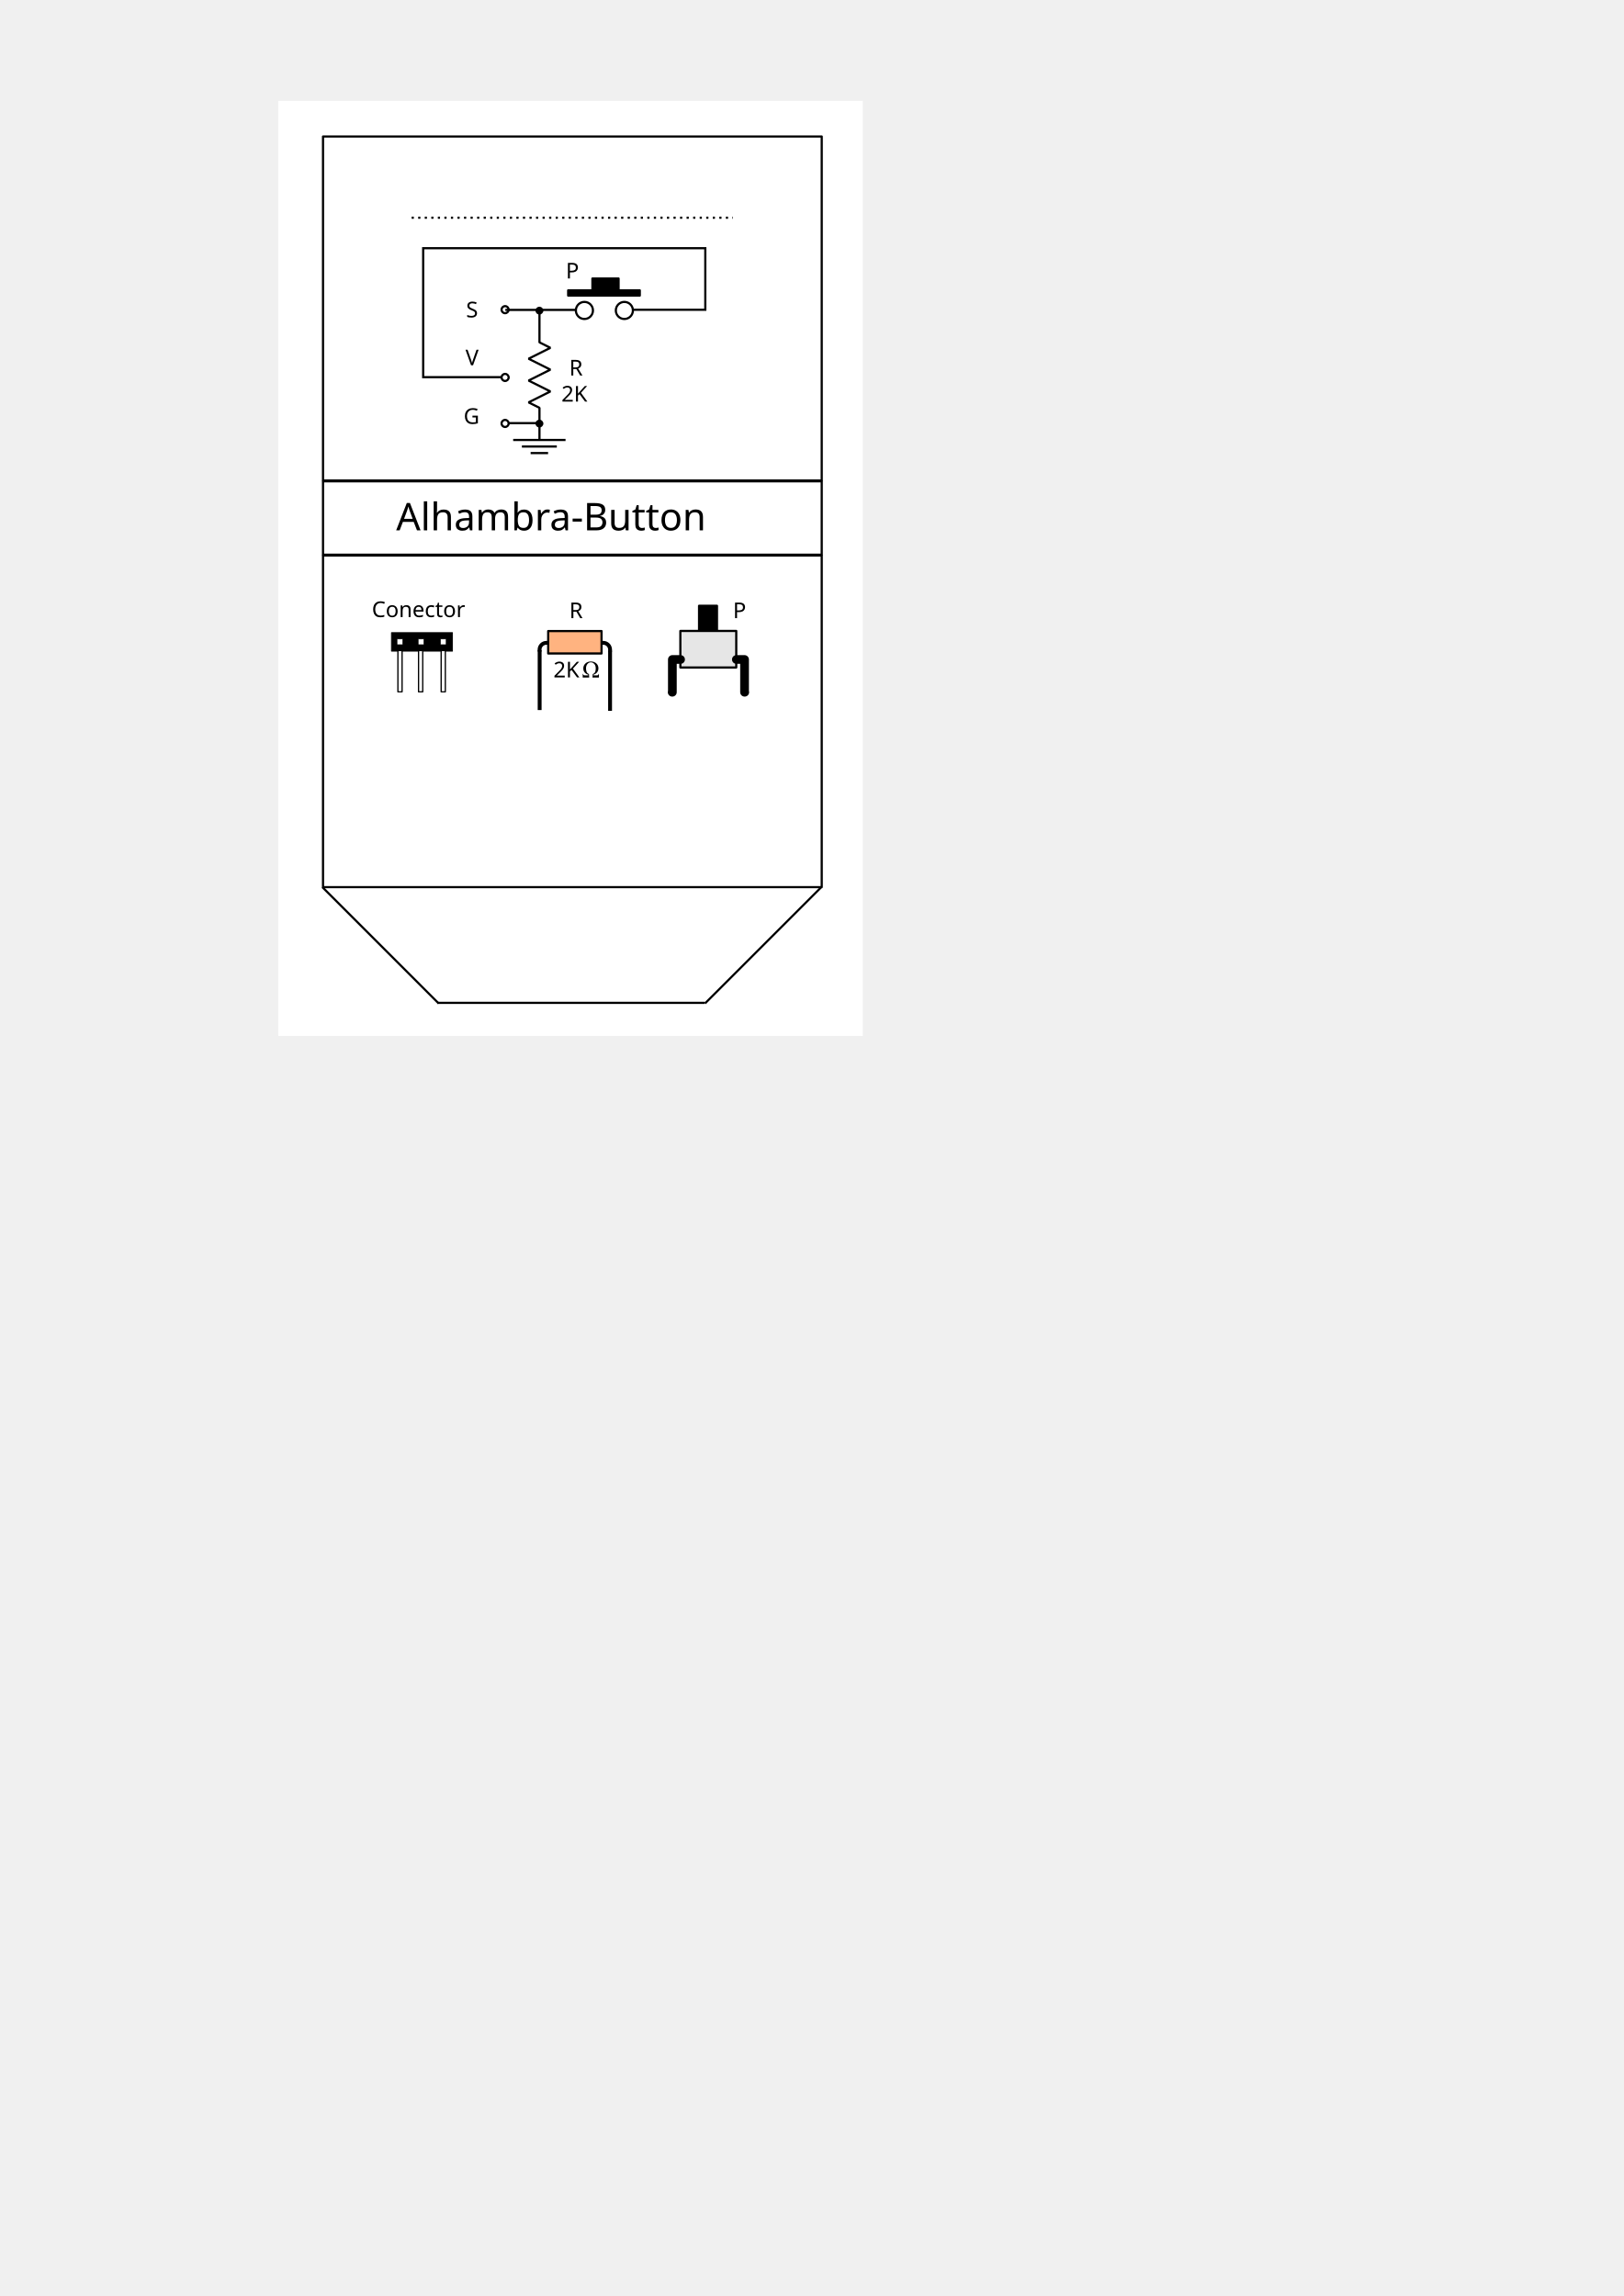
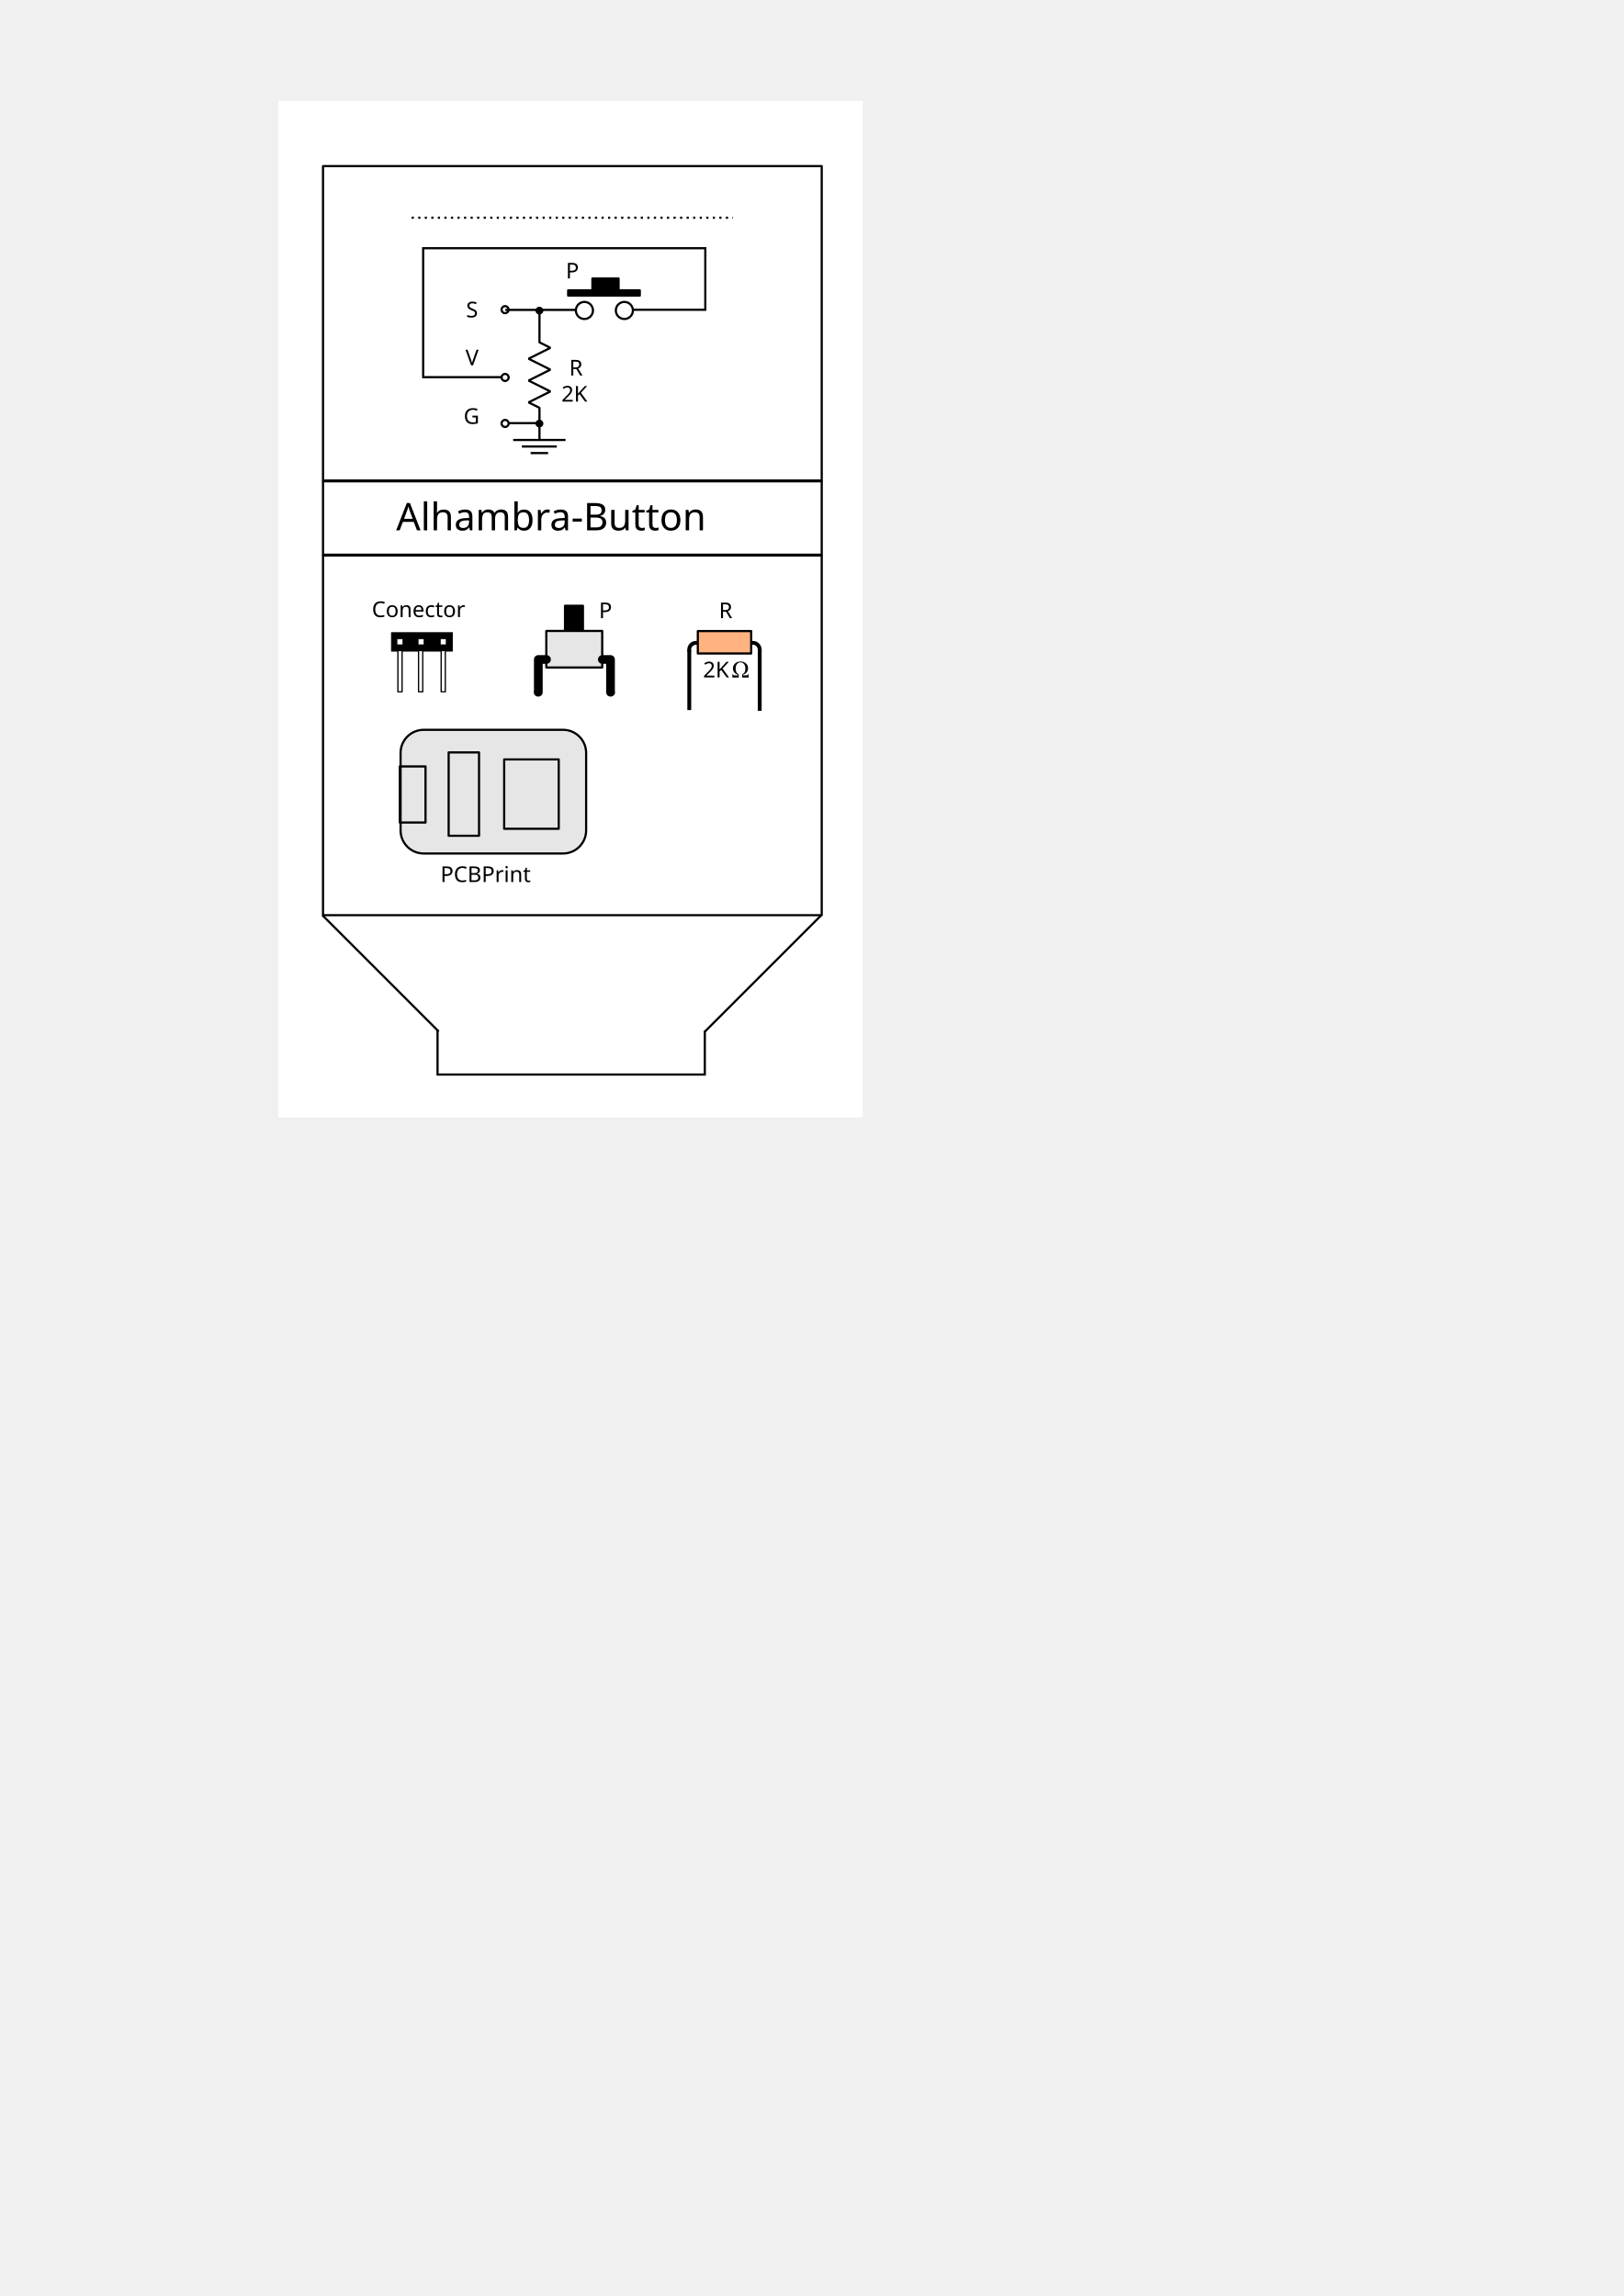
<svg xmlns="http://www.w3.org/2000/svg" width="210mm" height="297mm" viewBox="0 0 744.094 1052.362" id="svg2" version="1.1">
  <defs id="defs4" />
  <g id="layer2">
-     <rect style="opacity:1;fill:#ffffff;fill-opacity:1;stroke:none;stroke-width:1;stroke-linecap:square;stroke-linejoin:round;stroke-miterlimit:4;stroke-dasharray:none;stroke-dashoffset:0;stroke-opacity:1" id="rect4226" width="267.857" height="428.571" x="127.531" y="46.25" />
+     <rect style="opacity:1;fill:#ffffff;fill-opacity:1;stroke:none;stroke-width:1;stroke-linecap:square;stroke-linejoin:round;stroke-miterlimit:4;stroke-dasharray:none;stroke-dashoffset:0;stroke-opacity:1" id="rect4226" width="267.857" height="465.947" x="127.531" y="46.25" />
    <g id="layer2-3" transform="translate(28.03571,-44.11446)" />
    <path id="path4333" d="m 229.464,172.87 -35.536,0 0,-59.107 129.286,0 0,28.214 -33.214,0" style="fill:none;fill-rule:evenodd;stroke:#000000;stroke-width:1px;stroke-linecap:butt;stroke-linejoin:miter;stroke-opacity:1" />
    <text id="text2171-6" y="-3111.924" x="-2397.772" style="font-style:normal;font-weight:normal;font-size:11.688px;font-family:Lello;fill:#000000;fill-opacity:1;stroke:none;stroke-width:1px;stroke-linecap:butt;stroke-linejoin:miter;stroke-opacity:1" xml:space="preserve">
      <tspan y="-3111.924" x="-2397.772" id="tspan2173-2" />
    </text>
    <path style="fill:none;stroke:#000000;stroke-width:1;stroke-linejoin:bevel" d="m 247.223,141.924 0,15 5,2.5 -10,5 10,5 -10,5 10,5 -10,5 5,2.5 0,14.577" id="path4867-9" />
    <text style="font-style:normal;font-weight:normal;font-size:40px;font-family:'Bitstream Vera Sans';fill:#000000;fill-opacity:1;stroke:none" xml:space="preserve" id="text3610-1" y="501.125" x="248.157">
      <tspan id="tspan3612-2" y="501.125" x="248.157" />
    </text>
    <path id="path4098-7" style="fill:none;fill-opacity:0.75;fill-rule:evenodd;stroke:#000000;stroke-width:1px;stroke-linecap:butt;stroke-linejoin:miter;stroke-opacity:1" d="m 235.171,201.662 24,0" />
    <path id="path4100-0" style="fill:none;fill-opacity:0.75;fill-rule:evenodd;stroke:#000000;stroke-width:1px;stroke-linecap:butt;stroke-linejoin:miter;stroke-opacity:1" d="m 239.171,204.662 16,0" />
    <path id="path4102-9" style="fill:none;fill-opacity:0.75;fill-rule:evenodd;stroke:#000000;stroke-width:1px;stroke-linecap:butt;stroke-linejoin:miter;stroke-opacity:1" d="m 251.171,207.662 -8,0" />
    <text id="text4497-4-3" y="184.064" x="257.27" style="font-style:normal;font-weight:normal;font-size:17.5px;line-height:125%;font-family:sans-serif;letter-spacing:0px;word-spacing:0px;fill:#000000;fill-opacity:1;stroke:none;stroke-width:1px;stroke-linecap:butt;stroke-linejoin:miter;stroke-opacity:1" xml:space="preserve">
      <tspan style="font-size:10px" y="184.064" x="257.27" id="tspan4499-3-6">2K</tspan>
    </text>
    <path d="m 233.088,173.044 a 1.617,1.617 0 0 1 -1.663,1.567 1.617,1.617 0 0 1 -1.57,-1.661 1.617,1.617 0 0 1 1.658,-1.572 1.617,1.617 0 0 1 1.575,1.656" id="path5072-0" style="opacity:1;fill:#ffffff;fill-opacity:1;stroke:#000000;stroke-width:1;stroke-linecap:square;stroke-linejoin:round;stroke-miterlimit:4;stroke-dasharray:none;stroke-dashoffset:0;stroke-opacity:1" />
    <path d="m 233.088,141.982 a 1.617,1.617 0 0 1 -1.663,1.567 1.617,1.617 0 0 1 -1.57,-1.661 1.617,1.617 0 0 1 1.658,-1.572 1.617,1.617 0 0 1 1.575,1.656" id="path5072-9-6" style="opacity:1;fill:#ffffff;fill-opacity:1;stroke:#000000;stroke-width:1;stroke-linecap:square;stroke-linejoin:round;stroke-miterlimit:4;stroke-dasharray:none;stroke-dashoffset:0;stroke-opacity:1" />
    <text id="text4497-4-2-2" y="167.437" x="213.329" style="font-style:normal;font-weight:normal;font-size:17.5px;line-height:125%;font-family:sans-serif;letter-spacing:0px;word-spacing:0px;fill:#000000;fill-opacity:1;stroke:none;stroke-width:1px;stroke-linecap:butt;stroke-linejoin:miter;stroke-opacity:1" xml:space="preserve">
      <tspan style="font-size:10px" y="167.437" x="213.329" id="tspan4499-3-0-6">V</tspan>
    </text>
    <text id="text4497-4-2-6-1" y="145.466" x="213.581" style="font-style:normal;font-weight:normal;font-size:17.5px;line-height:125%;font-family:sans-serif;letter-spacing:0px;word-spacing:0px;fill:#000000;fill-opacity:1;stroke:none;stroke-width:1px;stroke-linecap:butt;stroke-linejoin:miter;stroke-opacity:1" xml:space="preserve">
      <tspan style="font-size:10px" y="145.466" x="213.581" id="tspan4499-3-0-8-8">S</tspan>
    </text>
    <text id="text4497-4-2-6-9-7" y="194.289" x="212.444" style="font-style:normal;font-weight:normal;font-size:17.5px;line-height:125%;font-family:sans-serif;letter-spacing:0px;word-spacing:0px;fill:#000000;fill-opacity:1;stroke:none;stroke-width:1px;stroke-linecap:butt;stroke-linejoin:miter;stroke-opacity:1" xml:space="preserve">
      <tspan style="font-size:10px" y="194.289" x="212.444" id="tspan4499-3-0-8-2-9">G</tspan>
    </text>
    <path id="path4233" d="m 231.455,193.939 15.91,0" style="fill:none;fill-rule:evenodd;stroke:#000000;stroke-width:1px;stroke-linecap:butt;stroke-linejoin:miter;stroke-opacity:1" />
    <path d="m 233.088,194.131 a 1.617,1.617 0 0 1 -1.663,1.567 1.617,1.617 0 0 1 -1.57,-1.661 1.617,1.617 0 0 1 1.658,-1.572 1.617,1.617 0 0 1 1.575,1.656" id="path5072-9-3" style="opacity:1;fill:#ffffff;fill-opacity:1;stroke:#000000;stroke-width:1;stroke-linecap:square;stroke-linejoin:round;stroke-miterlimit:4;stroke-dasharray:none;stroke-dashoffset:0;stroke-opacity:1" />
    <path d="m 248.493,194.185 a 1.301,1.301 0 0 1 -1.338,1.26 1.301,1.301 0 0 1 -1.263,-1.336 1.301,1.301 0 0 1 1.334,-1.265 1.301,1.301 0 0 1 1.267,1.332" id="path5072-9-3-6" style="opacity:1;fill:#000000;fill-opacity:1;stroke:#000000;stroke-width:1;stroke-linecap:square;stroke-linejoin:round;stroke-miterlimit:4;stroke-dasharray:none;stroke-dashoffset:0;stroke-opacity:1" />
    <path id="path4233-7" d="m 231.581,142.042 32.956,0" style="fill:none;fill-rule:evenodd;stroke:#000000;stroke-width:1px;stroke-linecap:butt;stroke-linejoin:miter;stroke-opacity:1" />
    <path d="m 248.493,142.414 a 1.301,1.301 0 0 1 -1.338,1.26 1.301,1.301 0 0 1 -1.263,-1.336 1.301,1.301 0 0 1 1.334,-1.265 1.301,1.301 0 0 1 1.267,1.332" id="path5072-9-3-6-5" style="opacity:1;fill:#000000;fill-opacity:1;stroke:#000000;stroke-width:1;stroke-linecap:square;stroke-linejoin:round;stroke-miterlimit:4;stroke-dasharray:none;stroke-dashoffset:0;stroke-opacity:1" />
    <path d="m 271.733,142.415 a 3.914,3.914 0 0 1 -4.026,3.792 3.914,3.914 0 0 1 -3.799,-4.02 3.914,3.914 0 0 1 4.014,-3.806 3.914,3.914 0 0 1 3.812,4.007" id="path4297" style="opacity:1;fill:#ffffff;fill-opacity:1;stroke:#000000;stroke-width:1;stroke-linecap:round;stroke-linejoin:round;stroke-miterlimit:4;stroke-dasharray:none;stroke-dashoffset:0;stroke-opacity:1" />
    <path d="m 290.042,142.415 a 3.914,3.914 0 0 1 -4.026,3.792 3.914,3.914 0 0 1 -3.799,-4.02 3.914,3.914 0 0 1 4.014,-3.806 3.914,3.914 0 0 1 3.812,4.007" id="path4297-3" style="opacity:1;fill:#ffffff;fill-opacity:1;stroke:#000000;stroke-width:1;stroke-linecap:round;stroke-linejoin:round;stroke-miterlimit:4;stroke-dasharray:none;stroke-dashoffset:0;stroke-opacity:1" />
    <rect y="133.077" x="260.371" height="2.399" width="32.83" id="rect4335" style="opacity:1;fill:#000000;fill-opacity:1;stroke:#000000;stroke-width:1;stroke-linecap:round;stroke-linejoin:round;stroke-miterlimit:4;stroke-dasharray:none;stroke-dashoffset:0;stroke-opacity:1" />
    <rect y="127.647" x="271.482" height="5.935" width="11.996" id="rect4337" style="opacity:1;fill:#000000;fill-opacity:1;stroke:#000000;stroke-width:1;stroke-linecap:round;stroke-linejoin:round;stroke-miterlimit:4;stroke-dasharray:none;stroke-dashoffset:0;stroke-opacity:1" />
    <text id="text4497-4-6" y="172.1" x="260.842" style="font-style:normal;font-weight:normal;font-size:17.5px;line-height:125%;font-family:sans-serif;letter-spacing:0px;word-spacing:0px;fill:#000000;fill-opacity:1;stroke:none;stroke-width:1px;stroke-linecap:butt;stroke-linejoin:miter;stroke-opacity:1" xml:space="preserve">
      <tspan style="font-size:10px" y="172.1" x="260.842" id="tspan4499-3-2">R</tspan>
    </text>
    <text id="text4497-4-6-9" y="127.636" x="259.292" style="font-style:normal;font-weight:normal;font-size:17.5px;line-height:125%;font-family:sans-serif;letter-spacing:0px;word-spacing:0px;fill:#000000;fill-opacity:1;stroke:none;stroke-width:1px;stroke-linecap:butt;stroke-linejoin:miter;stroke-opacity:1" xml:space="preserve">
      <tspan style="font-size:10px" y="127.636" x="259.292" id="tspan4499-3-2-1">P</tspan>
    </text>
  </g>
  <g id="layer1">
-     <rect style="opacity:1;fill:none;fill-opacity:1;stroke:#000000;stroke-width:1;stroke-linecap:round;stroke-linejoin:round;stroke-miterlimit:4;stroke-dasharray:none;stroke-dashoffset:0;stroke-opacity:1" id="rect4136-2" width="228.543" height="152.008" x="148.029" y="254.611" />
+     <rect style="opacity:1;fill:none;fill-opacity:1;stroke:#000000;stroke-width:1;stroke-linecap:round;stroke-linejoin:round;stroke-miterlimit:4;stroke-dasharray:none;stroke-dashoffset:0;stroke-opacity:1" id="rect4136-2" width="228.543" height="164.865" x="148.029" y="254.611" />
    <rect style="opacity:1;fill:none;fill-opacity:1;stroke:#000000;stroke-width:1;stroke-linecap:round;stroke-linejoin:round;stroke-miterlimit:4;stroke-dasharray:none;stroke-dashoffset:0;stroke-opacity:1" id="rect4136-9-1-2" width="228.543" height="33.661" x="148.029" y="220.595" />
-     <rect style="opacity:1;fill:none;fill-opacity:1;stroke:#000000;stroke-width:1;stroke-linecap:round;stroke-linejoin:round;stroke-miterlimit:4;stroke-dasharray:none;stroke-dashoffset:0;stroke-opacity:1" id="rect4136-9-1-6-1" width="228.543" height="157.677" x="148.029" y="62.563" />
+     <rect style="opacity:1;fill:none;fill-opacity:1;stroke:#000000;stroke-width:1;stroke-linecap:round;stroke-linejoin:round;stroke-miterlimit:4;stroke-dasharray:none;stroke-dashoffset:0;stroke-opacity:1" id="rect4136-9-1-6-1" width="228.543" height="144.106" x="148.029" y="76.135" />
    <text xml:space="preserve" style="font-style:normal;font-weight:normal;font-size:11.688px;font-family:Lello;fill:#000000;fill-opacity:1;stroke:none;stroke-width:1px;stroke-linecap:butt;stroke-linejoin:miter;stroke-opacity:1" x="-2425.808" y="-3067.81" id="text2171">
      <tspan id="tspan2173" x="-2425.808" y="-3067.81" />
    </text>
-     <rect style="opacity:1;fill:#ffb380;fill-opacity:1;stroke:#000000;stroke-width:1;stroke-linecap:round;stroke-linejoin:round;stroke-miterlimit:4;stroke-dasharray:none;stroke-dashoffset:0;stroke-opacity:1" id="rect4438-4" width="24.449" height="10.276" x="251.218" y="289.243" />
-     <path style="opacity:1;fill:none;fill-opacity:1;stroke:#000000;stroke-width:1.772;stroke-linecap:square;stroke-linejoin:round;stroke-miterlimit:4;stroke-dasharray:none;stroke-dashoffset:0;stroke-opacity:1" id="path4454-5" d="m 247.271,297.777 a 3.136,3.135 0 0 1 3.107,-3.135" />
-     <path style="opacity:1;fill:none;fill-opacity:1;stroke:#000000;stroke-width:1.772;stroke-linecap:square;stroke-linejoin:round;stroke-miterlimit:4;stroke-dasharray:none;stroke-dashoffset:0;stroke-opacity:1" d="m 279.583,297.777 a 3.136,3.135 0 0 0 -3.107,-3.135" id="path4454-3-0" />
-     <path style="fill:none;fill-rule:evenodd;stroke:#000000;stroke-width:1.772;stroke-linecap:butt;stroke-linejoin:miter;stroke-miterlimit:4;stroke-dasharray:none;stroke-opacity:1" d="m 247.303,297.977 0,27.476" id="path4471-3" />
-     <path style="fill:none;fill-rule:evenodd;stroke:#000000;stroke-width:1.772;stroke-linecap:butt;stroke-linejoin:miter;stroke-miterlimit:4;stroke-dasharray:none;stroke-opacity:1" d="m 279.577,298.327 0,27.476" id="path4471-1-6" />
-     <text xml:space="preserve" style="font-style:normal;font-weight:normal;font-size:17.5px;line-height:125%;font-family:sans-serif;letter-spacing:0px;word-spacing:0px;fill:#000000;fill-opacity:1;stroke:none;stroke-width:1px;stroke-linecap:butt;stroke-linejoin:miter;stroke-opacity:1" x="260.886" y="283.336" id="text4497-1">
-       <tspan id="tspan4499-0" x="260.886" y="283.336" style="font-size:10px">R</tspan>
+     <rect style="opacity:1;fill:#ffb380;fill-opacity:1;stroke:#000000;stroke-width:1;stroke-linecap:round;stroke-linejoin:round;stroke-miterlimit:4;stroke-dasharray:none;stroke-dashoffset:0;stroke-opacity:1" id="rect4438-4" width="24.449" height="10.276" x="319.789" y="289.243" />
+     <path style="opacity:1;fill:none;fill-opacity:1;stroke:#000000;stroke-width:1.772;stroke-linecap:square;stroke-linejoin:round;stroke-miterlimit:4;stroke-dasharray:none;stroke-dashoffset:0;stroke-opacity:1" id="path4454-5" d="m 315.842,297.777 a 3.136,3.135 0 0 1 3.107,-3.135" />
+     <path style="opacity:1;fill:none;fill-opacity:1;stroke:#000000;stroke-width:1.772;stroke-linecap:square;stroke-linejoin:round;stroke-miterlimit:4;stroke-dasharray:none;stroke-dashoffset:0;stroke-opacity:1" d="m 348.154,297.777 a 3.136,3.135 0 0 0 -3.107,-3.135" id="path4454-3-0" />
+     <path style="fill:none;fill-rule:evenodd;stroke:#000000;stroke-width:1.772;stroke-linecap:butt;stroke-linejoin:miter;stroke-miterlimit:4;stroke-dasharray:none;stroke-opacity:1" d="m 315.875,297.977 0,27.476" id="path4471-3" />
+     <path style="fill:none;fill-rule:evenodd;stroke:#000000;stroke-width:1.772;stroke-linecap:butt;stroke-linejoin:miter;stroke-miterlimit:4;stroke-dasharray:none;stroke-opacity:1" d="m 348.149,298.327 0,27.476" id="path4471-1-6" />
+     <text xml:space="preserve" style="font-style:normal;font-weight:normal;font-size:17.5px;line-height:125%;font-family:sans-serif;letter-spacing:0px;word-spacing:0px;fill:#000000;fill-opacity:1;stroke:none;stroke-width:1px;stroke-linecap:butt;stroke-linejoin:miter;stroke-opacity:1" x="329.457" y="283.336" id="text4497-1">
+       <tspan id="tspan4499-0" x="329.457" y="283.336" style="font-size:10px">R</tspan>
    </text>
-     <text xml:space="preserve" style="font-style:normal;font-weight:normal;font-size:17.5px;line-height:125%;font-family:sans-serif;letter-spacing:0px;word-spacing:0px;fill:#000000;fill-opacity:1;stroke:none;stroke-width:1px;stroke-linecap:butt;stroke-linejoin:miter;stroke-opacity:1" x="253.6" y="310.479" id="text4497-9-6">
-       <tspan id="tspan4499-4-3" x="253.6" y="310.479" style="font-size:10px">2K</tspan>
+     <text xml:space="preserve" style="font-style:normal;font-weight:normal;font-size:17.5px;line-height:125%;font-family:sans-serif;letter-spacing:0px;word-spacing:0px;fill:#000000;fill-opacity:1;stroke:none;stroke-width:1px;stroke-linecap:butt;stroke-linejoin:miter;stroke-opacity:1" x="322.172" y="310.479" id="text4497-9-6">
+       <tspan id="tspan4499-4-3" x="322.172" y="310.479" style="font-size:10px">2K</tspan>
    </text>
-     <path style="font-style:normal;font-weight:normal;font-size:2050.278px;font-family:'Times New Roman';fill:#000000;fill-opacity:1;stroke:none;stroke-width:1px;stroke-linecap:butt;stroke-linejoin:miter;stroke-opacity:1" d="m 267.042,308.897 0.196,0 c 0.014,0.251 0.088,0.426 0.223,0.525 0.134,0.099 0.348,0.149 0.642,0.149 l 1.448,0 -0.011,-0.355 c -0.562,-0.113 -1.075,-0.426 -1.539,-0.939 -0.463,-0.513 -0.695,-1.16 -0.695,-1.942 0,-0.867 0.323,-1.606 0.968,-2.218 0.645,-0.612 1.488,-0.918 2.528,-0.918 1.008,0 1.832,0.289 2.472,0.867 0.64,0.578 0.96,1.318 0.96,2.22 0,0.732 -0.199,1.354 -0.597,1.865 -0.398,0.511 -0.936,0.866 -1.615,1.064 l -0.053,0.355 1.475,0 c 0.336,0 0.558,-0.064 0.666,-0.191 0.108,-0.127 0.165,-0.288 0.172,-0.483 l 0.196,0 0,1.661 -2.971,0 0.138,-1.602 c 0.913,-0.286 1.369,-1.13 1.369,-2.531 0,-0.916 -0.224,-1.618 -0.671,-2.106 -0.447,-0.488 -0.972,-0.732 -1.573,-0.732 -0.64,1e-5 -1.17,0.259 -1.589,0.777 -0.419,0.518 -0.629,1.18 -0.629,1.987 0,0.584 0.094,1.115 0.281,1.594 0.187,0.479 0.546,0.816 1.077,1.011 l 0.101,1.602 -2.971,0 z" id="text2175-2" />
+     <path style="font-style:normal;font-weight:normal;font-size:2050.278px;font-family:'Times New Roman';fill:#000000;fill-opacity:1;stroke:none;stroke-width:1px;stroke-linecap:butt;stroke-linejoin:miter;stroke-opacity:1" d="m 335.614,308.897 0.196,0 c 0.014,0.251 0.088,0.426 0.223,0.525 0.134,0.099 0.348,0.149 0.642,0.149 l 1.448,0 -0.011,-0.355 c -0.562,-0.113 -1.075,-0.426 -1.539,-0.939 -0.463,-0.513 -0.695,-1.16 -0.695,-1.942 0,-0.867 0.323,-1.606 0.968,-2.218 0.645,-0.612 1.488,-0.918 2.528,-0.918 1.008,0 1.832,0.289 2.472,0.867 0.64,0.578 0.96,1.318 0.96,2.22 0,0.732 -0.199,1.354 -0.597,1.865 -0.398,0.511 -0.936,0.866 -1.615,1.064 l -0.053,0.355 1.475,0 c 0.336,0 0.558,-0.064 0.666,-0.191 0.108,-0.127 0.165,-0.288 0.172,-0.483 l 0.196,0 0,1.661 -2.971,0 0.138,-1.602 c 0.913,-0.286 1.369,-1.13 1.369,-2.531 0,-0.916 -0.224,-1.618 -0.671,-2.106 -0.447,-0.488 -0.972,-0.732 -1.573,-0.732 -0.64,1e-5 -1.17,0.259 -1.589,0.777 -0.419,0.518 -0.629,1.18 -0.629,1.987 0,0.584 0.094,1.115 0.281,1.594 0.187,0.479 0.546,0.816 1.077,1.011 l 0.101,1.602 -2.971,0 z" id="text2175-2" />
    <rect style="opacity:1;fill:#000000;fill-opacity:1;stroke:#000000;stroke-width:0.364;stroke-linecap:square;stroke-linejoin:round;stroke-miterlimit:4;stroke-dasharray:none;stroke-dashoffset:0;stroke-opacity:1" id="rect4580-4-9" width="27.982" height="8.494" x="179.384" y="289.971" />
    <rect style="opacity:1;fill:#ffffff;fill-opacity:1;stroke:#000000;stroke-width:0.254;stroke-linecap:square;stroke-linejoin:round;stroke-miterlimit:4;stroke-dasharray:none;stroke-dashoffset:0;stroke-opacity:1" id="rect4725" width="2.626" height="2.626" x="181.934" y="292.875" />
    <rect style="opacity:1;fill:#ffffff;fill-opacity:1;stroke:#000000;stroke-width:0.254;stroke-linecap:square;stroke-linejoin:round;stroke-miterlimit:4;stroke-dasharray:none;stroke-dashoffset:0;stroke-opacity:1" id="rect4725-3" width="2.626" height="2.626" x="191.629" y="292.875" />
    <rect style="opacity:1;fill:#ffffff;fill-opacity:1;stroke:#000000;stroke-width:0.254;stroke-linecap:square;stroke-linejoin:round;stroke-miterlimit:4;stroke-dasharray:none;stroke-dashoffset:0;stroke-opacity:1" id="rect4725-3-7" width="2.626" height="2.626" x="201.844" y="292.875" />
    <rect style="opacity:1;fill:#ffffff;fill-opacity:1;stroke:#000000;stroke-width:0.585;stroke-linecap:square;stroke-linejoin:round;stroke-miterlimit:4;stroke-dasharray:none;stroke-dashoffset:0;stroke-opacity:1" id="rect4780" width="1.916" height="18.903" x="182.346" y="298.18" />
    <rect style="opacity:1;fill:#ffffff;fill-opacity:1;stroke:#000000;stroke-width:0.585;stroke-linecap:square;stroke-linejoin:round;stroke-miterlimit:4;stroke-dasharray:none;stroke-dashoffset:0;stroke-opacity:1" id="rect4780-5" width="1.916" height="18.903" x="191.81" y="298.18" />
    <rect style="opacity:1;fill:#ffffff;fill-opacity:1;stroke:#000000;stroke-width:0.585;stroke-linecap:square;stroke-linejoin:round;stroke-miterlimit:4;stroke-dasharray:none;stroke-dashoffset:0;stroke-opacity:1" id="rect4780-5-2" width="1.916" height="18.903" x="202.168" y="298.18" />
    <text xml:space="preserve" style="font-style:normal;font-weight:normal;font-size:17.5px;line-height:125%;font-family:sans-serif;letter-spacing:0px;word-spacing:0px;fill:#000000;fill-opacity:1;stroke:none;stroke-width:1px;stroke-linecap:butt;stroke-linejoin:miter;stroke-opacity:1" x="170.398" y="282.836" id="text4497-1-0-5-5">
      <tspan id="tspan4499-0-6-6-4" x="170.398" y="282.836" style="font-size:10px">Conector</tspan>
    </text>
    <text xml:space="preserve" style="font-style:normal;font-weight:normal;font-size:17.5px;line-height:125%;font-family:sans-serif;letter-spacing:0px;word-spacing:0px;fill:#000000;fill-opacity:1;stroke:none;stroke-width:1px;stroke-linecap:butt;stroke-linejoin:miter;stroke-opacity:1" x="181.557" y="243.076" id="text4830">
      <tspan id="tspan4832" x="181.557" y="243.076">Alhambra-Button</tspan>
    </text>
-     <path style="fill:none;fill-rule:evenodd;stroke:#000000;stroke-width:1;stroke-linecap:butt;stroke-linejoin:miter;stroke-opacity:1;stroke-miterlimit:4;stroke-dasharray:none" d="m 147.735,406.622 53.286,53.286" id="path4838" />
-     <path style="fill:none;fill-rule:evenodd;stroke:#000000;stroke-width:1;stroke-linecap:butt;stroke-linejoin:miter;stroke-miterlimit:4;stroke-dasharray:none;stroke-opacity:1" d="m 376.377,406.622 -53.286,53.286" id="path4838-7" />
-     <path style="fill:none;fill-rule:evenodd;stroke:#000000;stroke-width:1;stroke-linecap:butt;stroke-linejoin:miter;stroke-opacity:1;stroke-miterlimit:4;stroke-dasharray:none" d="m 200.515,459.655 122.481,0" id="path4855" />
+     <path style="fill:none;fill-rule:evenodd;stroke:#000000;stroke-width:1;stroke-linecap:butt;stroke-linejoin:miter;stroke-miterlimit:4;stroke-dasharray:none;stroke-opacity:1" d="m 147.735,419.479 53.286,53.286" id="path4838" />
+     <path style="fill:none;fill-rule:evenodd;stroke:#000000;stroke-width:1;stroke-linecap:butt;stroke-linejoin:miter;stroke-miterlimit:4;stroke-dasharray:none;stroke-opacity:1" d="m 376.377,419.479 -53.286,53.286" id="path4838-7" />
+     <path style="fill:none;fill-rule:evenodd;stroke:#000000;stroke-width:1;stroke-linecap:butt;stroke-linejoin:miter;stroke-miterlimit:4;stroke-dasharray:none;stroke-opacity:1" d="m 200.515,472.005 0,20.507 122.481,0 0,0 0,-20.15" id="path4855" />
    <path style="fill:none;fill-rule:evenodd;stroke:#000000;stroke-width:1;stroke-linecap:butt;stroke-linejoin:miter;stroke-opacity:1;stroke-miterlimit:4;stroke-dasharray:1,2;stroke-dashoffset:0" d="m 188.646,99.788 147.23,0" id="path4861" />
    <text x="220.122" y="545.239" id="text3610" xml:space="preserve" style="font-style:normal;font-weight:normal;font-size:40px;font-family:'Bitstream Vera Sans';fill:#000000;fill-opacity:1;stroke:none">
      <tspan x="220.122" y="545.239" id="tspan3612" />
    </text>
-     <rect style="opacity:1;fill:#e6e6e6;fill-opacity:1;stroke:#000000;stroke-width:1;stroke-linecap:round;stroke-linejoin:round;stroke-miterlimit:4;stroke-dasharray:none;stroke-dashoffset:0;stroke-opacity:1" id="rect4367" width="25.617" height="16.745" x="311.786" y="289.189" />
-     <rect style="opacity:1;fill:#000000;fill-opacity:1;stroke:#000000;stroke-width:1;stroke-linecap:round;stroke-linejoin:round;stroke-miterlimit:4;stroke-dasharray:none;stroke-dashoffset:0;stroke-opacity:1" id="rect4369" width="8.214" height="11.402" x="320.357" y="277.657" />
-     <text xml:space="preserve" style="font-style:normal;font-weight:normal;font-size:17.5px;line-height:125%;font-family:sans-serif;letter-spacing:0px;word-spacing:0px;fill:#000000;fill-opacity:1;stroke:none;stroke-width:1px;stroke-linecap:butt;stroke-linejoin:miter;stroke-opacity:1" x="335.886" y="283.336" id="text4497-1-2">
-       <tspan id="tspan4499-0-0" x="335.886" y="283.336" style="font-size:10px">P</tspan>
+     <rect style="opacity:1;fill:#e6e6e6;fill-opacity:1;stroke:#000000;stroke-width:1;stroke-linecap:round;stroke-linejoin:round;stroke-miterlimit:4;stroke-dasharray:none;stroke-dashoffset:0;stroke-opacity:1" id="rect4367" width="25.617" height="16.745" x="250.357" y="289.189" />
+     <rect style="opacity:1;fill:#000000;fill-opacity:1;stroke:#000000;stroke-width:1;stroke-linecap:round;stroke-linejoin:round;stroke-miterlimit:4;stroke-dasharray:none;stroke-dashoffset:0;stroke-opacity:1" id="rect4369" width="8.214" height="11.402" x="258.929" y="277.657" />
+     <text xml:space="preserve" style="font-style:normal;font-weight:normal;font-size:17.5px;line-height:125%;font-family:sans-serif;letter-spacing:0px;word-spacing:0px;fill:#000000;fill-opacity:1;stroke:none;stroke-width:1px;stroke-linecap:butt;stroke-linejoin:miter;stroke-opacity:1" x="274.457" y="283.336" id="text4497-1-2">
+       <tspan id="tspan4499-0-0" x="274.457" y="283.336" style="font-size:10px">P</tspan>
    </text>
-     <path style="fill:none;fill-rule:evenodd;stroke:#000000;stroke-width:4;stroke-linecap:round;stroke-linejoin:round;stroke-opacity:1;stroke-miterlimit:4;stroke-dasharray:none" d="m 311.875,302.273 -3.75,0 0,15 -0.089,0" id="path4391" />
-     <path style="fill:none;fill-rule:evenodd;stroke:#000000;stroke-width:4;stroke-linecap:round;stroke-linejoin:round;stroke-miterlimit:4;stroke-dasharray:none;stroke-opacity:1" d="m 337.456,302.273 3.75,0 0,15 0.089,0" id="path4391-2" />
+     <path style="fill:none;fill-rule:evenodd;stroke:#000000;stroke-width:4;stroke-linecap:round;stroke-linejoin:round;stroke-miterlimit:4;stroke-dasharray:none;stroke-opacity:1" d="m 250.446,302.273 -3.75,0 0,15 -0.089,0" id="path4391" />
+     <path style="fill:none;fill-rule:evenodd;stroke:#000000;stroke-width:4;stroke-linecap:round;stroke-linejoin:round;stroke-miterlimit:4;stroke-dasharray:none;stroke-opacity:1" d="m 276.028,302.273 3.75,0 0,15 0.089,0" id="path4391-2" />
+     <rect style="opacity:1;fill:#e6e6e6;fill-opacity:1;stroke:#000000;stroke-width:1;stroke-linecap:round;stroke-linejoin:round;stroke-miterlimit:4;stroke-dasharray:none;stroke-dashoffset:0;stroke-opacity:1" id="rect4206" width="85.039" height="56.693" x="183.571" y="334.505" ry="10.607" />
+     <text xml:space="preserve" style="font-style:normal;font-weight:normal;font-size:17.5px;line-height:125%;font-family:sans-serif;letter-spacing:0px;word-spacing:0px;fill:#000000;fill-opacity:1;stroke:none;stroke-width:1px;stroke-linecap:butt;stroke-linejoin:miter;stroke-opacity:1" x="201.827" y="404.264" id="text4497-1-0-5-5-3">
+       <tspan id="tspan4499-0-6-6-4-6" x="201.827" y="404.264" style="font-size:10px">PCBPrint</tspan>
+     </text>
+     <rect style="opacity:1;fill:none;fill-opacity:1;stroke:#000000;stroke-width:1;stroke-linecap:round;stroke-linejoin:round;stroke-miterlimit:4;stroke-dasharray:none;stroke-dashoffset:0;stroke-opacity:1" id="rect4227" width="11.786" height="25.714" x="183.214" y="351.291" />
+     <rect style="opacity:1;fill:none;fill-opacity:1;stroke:#000000;stroke-width:1;stroke-linecap:round;stroke-linejoin:round;stroke-miterlimit:4;stroke-dasharray:none;stroke-dashoffset:0;stroke-opacity:1" id="rect4229" width="13.929" height="38.214" x="205.602" y="344.862" />
+     <rect style="opacity:1;fill:none;fill-opacity:1;stroke:#000000;stroke-width:1;stroke-linecap:round;stroke-linejoin:round;stroke-miterlimit:4;stroke-dasharray:none;stroke-dashoffset:0;stroke-opacity:1" id="rect4231" width="25" height="31.786" x="231.046" y="348.076" />
  </g>
</svg>
